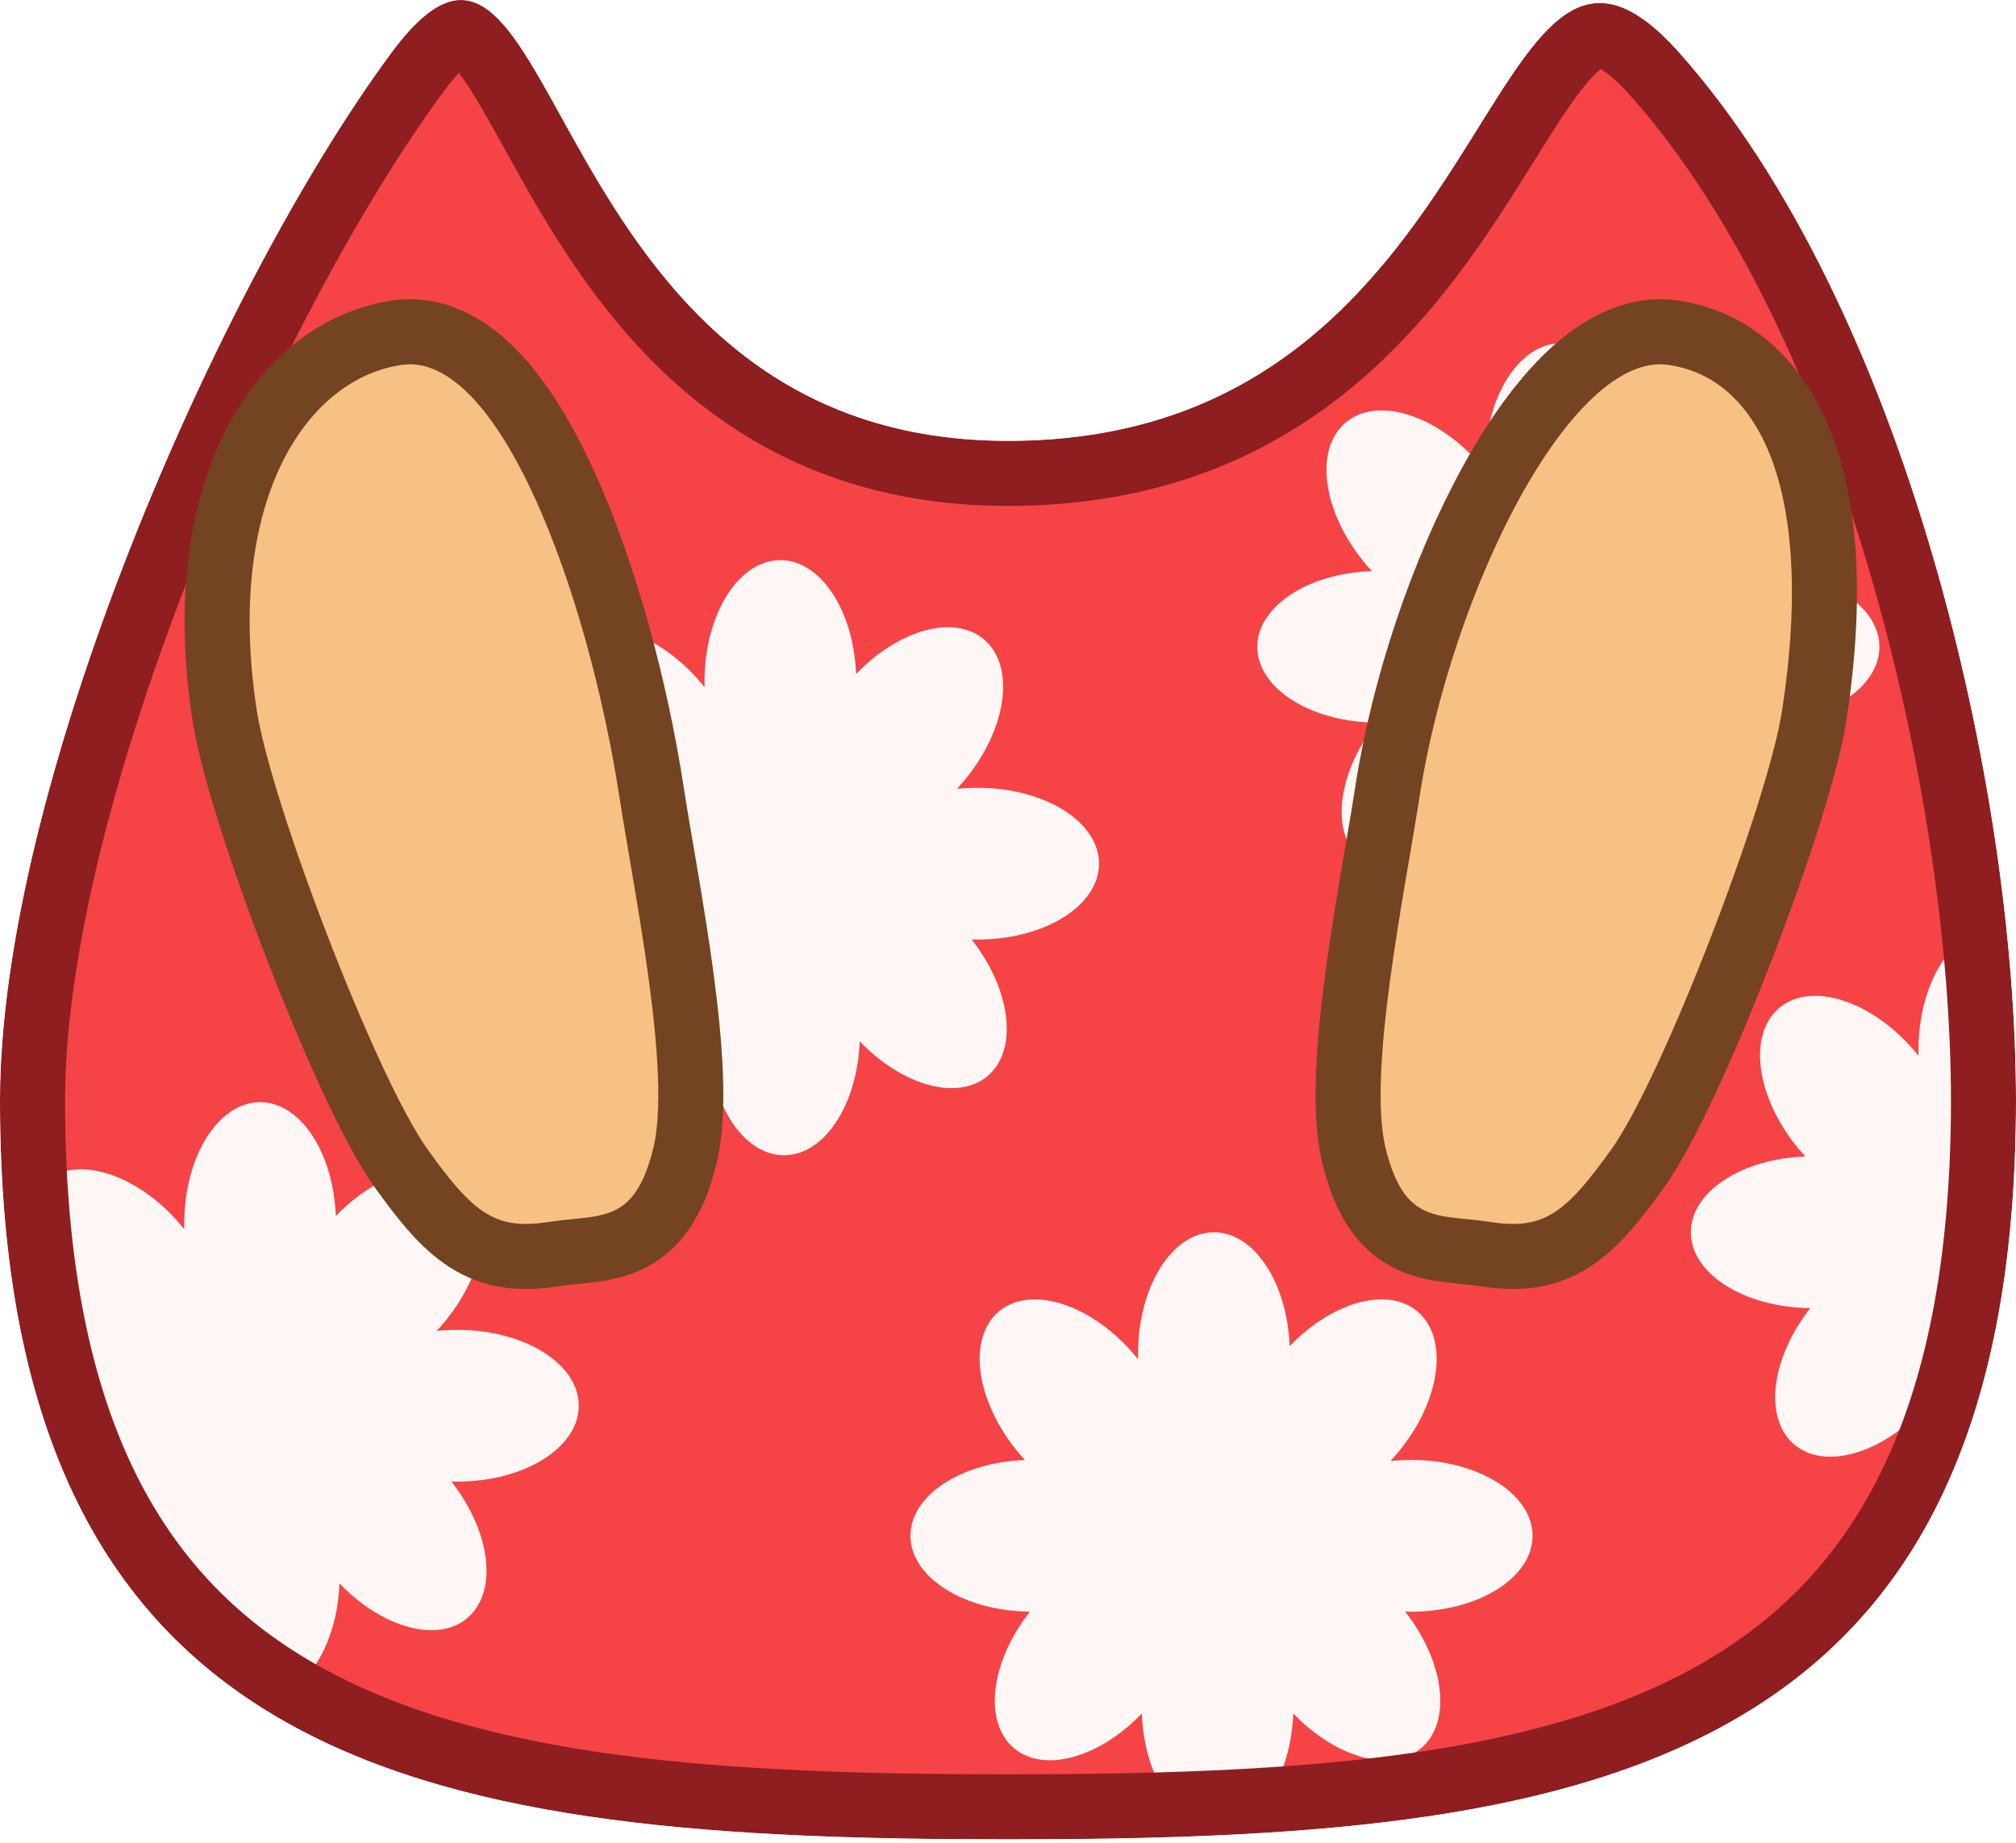
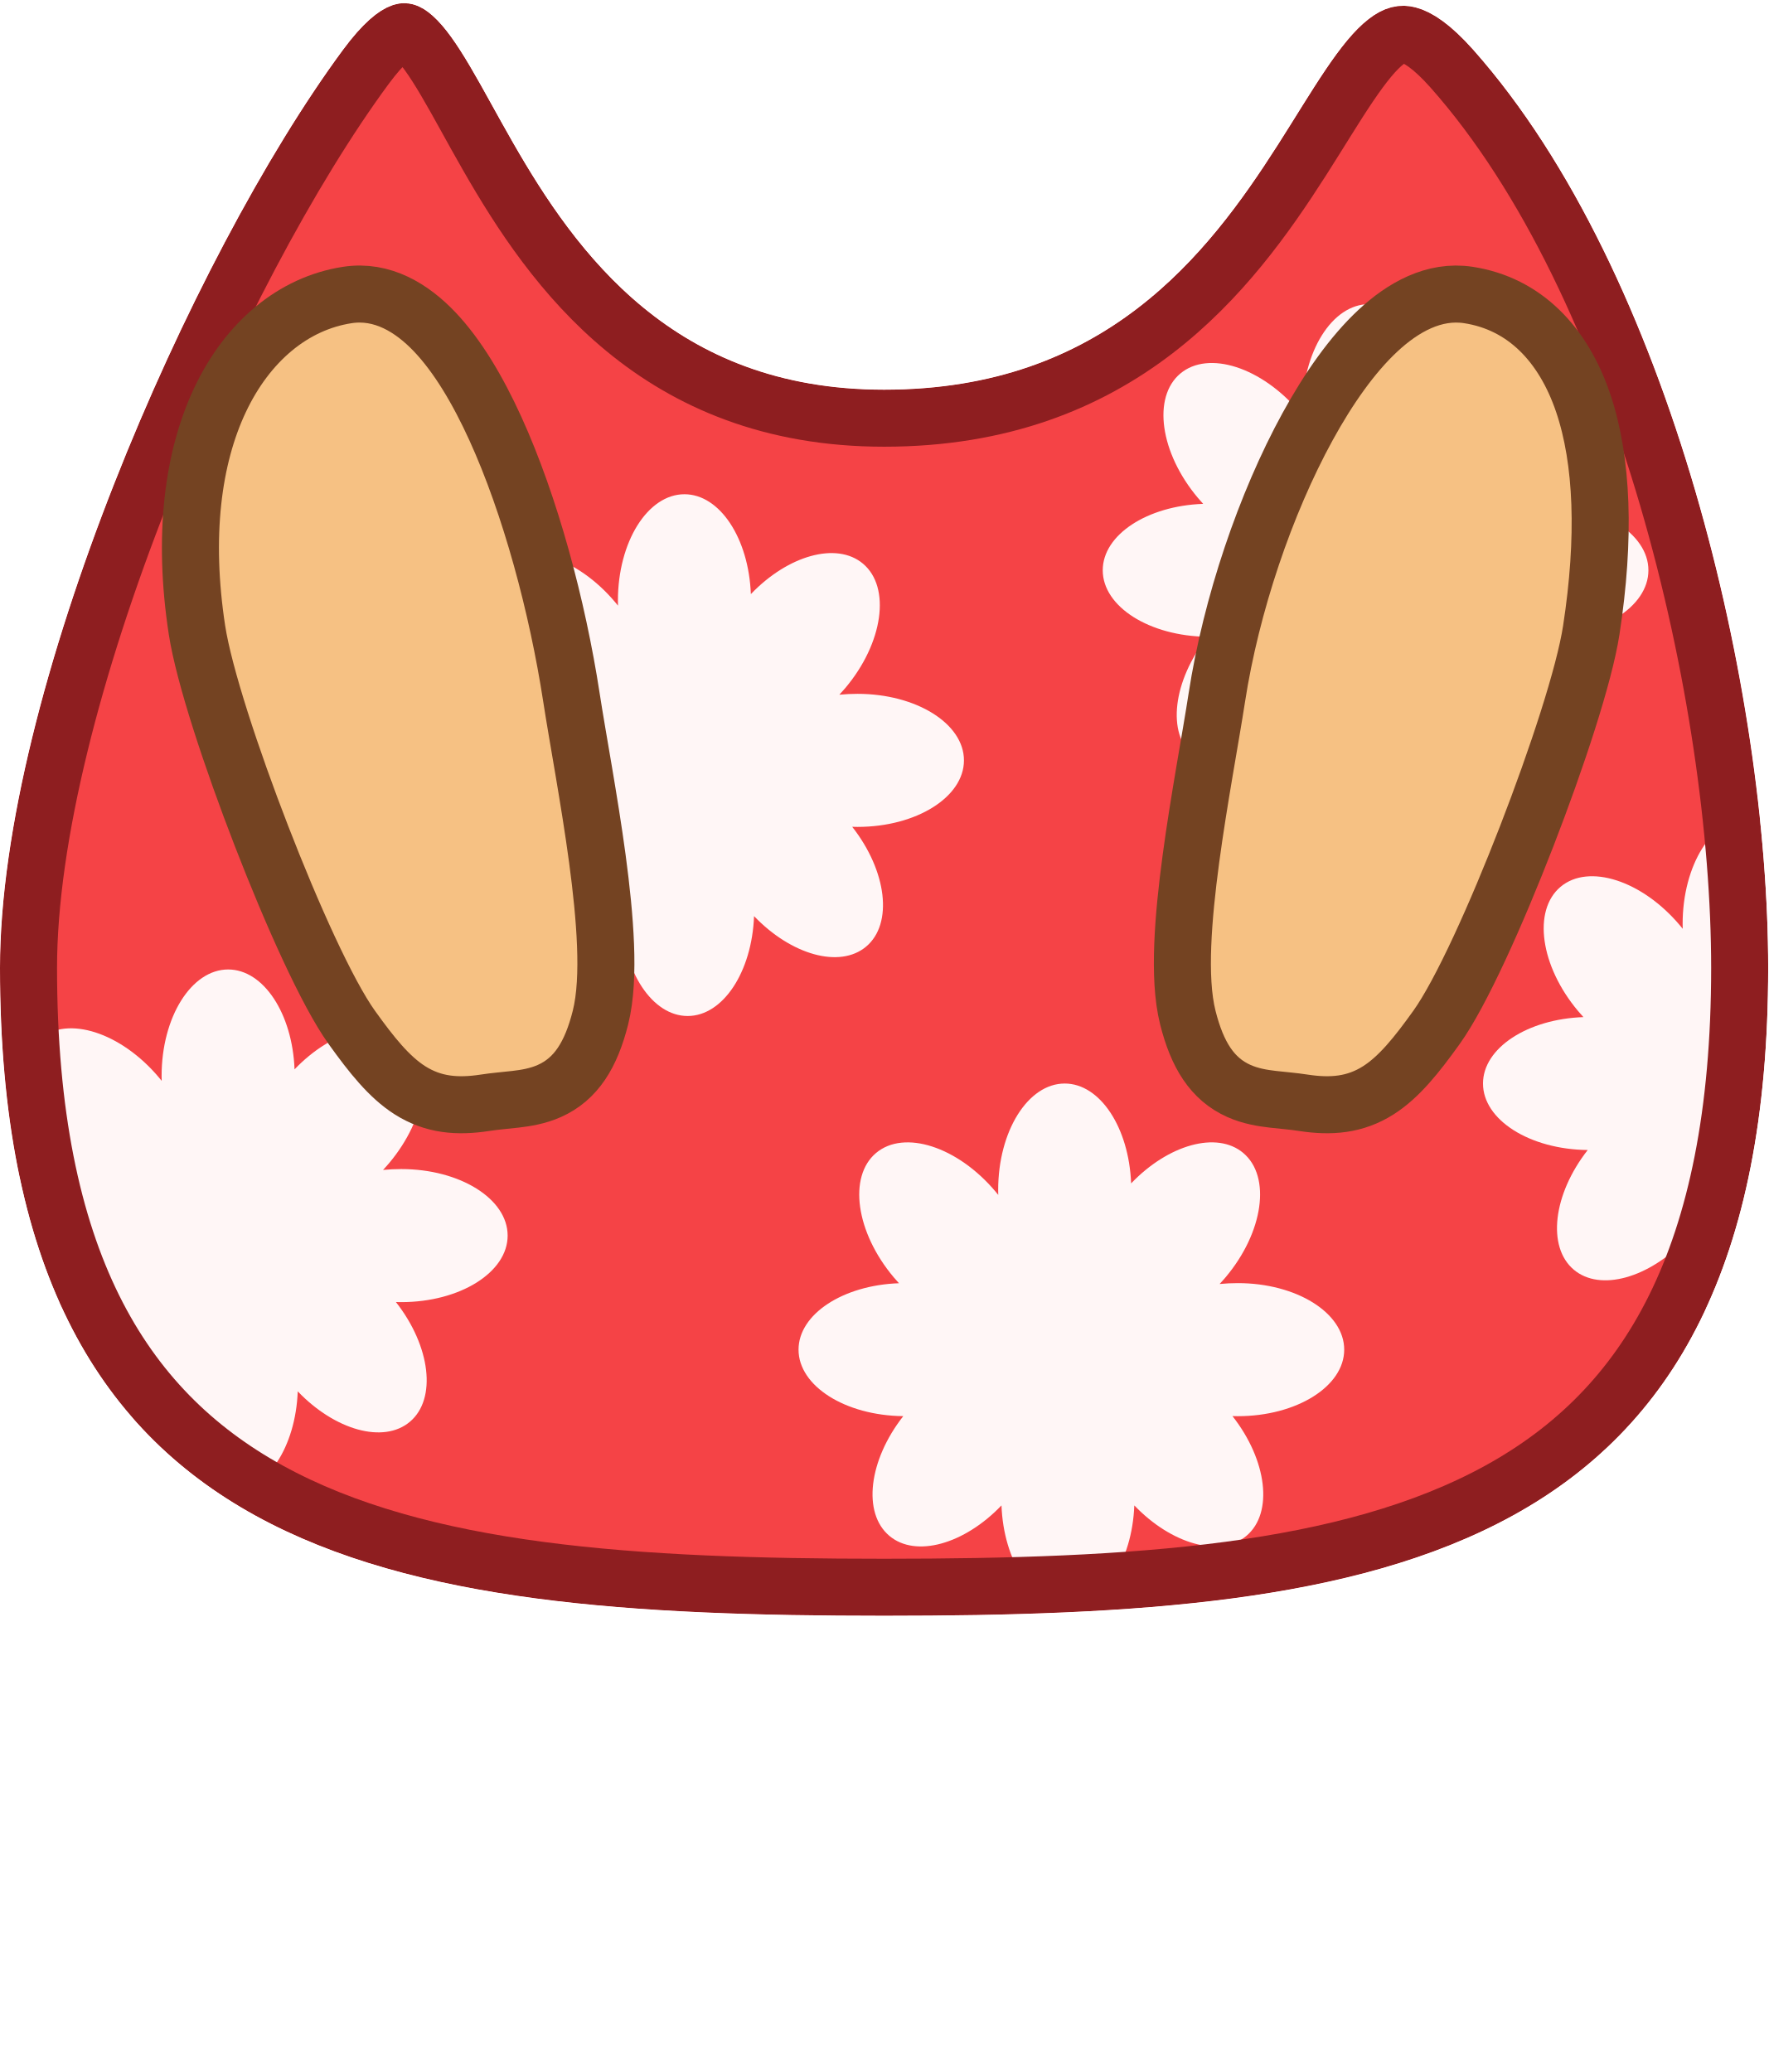
- <svg xmlns="http://www.w3.org/2000/svg" width="93" height="85" viewBox="0 0 93 85" fill="none">
+ <svg xmlns="http://www.w3.org/2000/svg" width="93" height="109" viewBox="0 0 93 109" fill="none">
  <mask id="mask0_257_494" style="mask-type:alpha" maskUnits="userSpaceOnUse" x="0" y="0" width="93" height="85">
-     <path d="M21.13 1.526C21.233 1.492 21.366 1.434 21.758 1.781C22.221 2.192 22.755 2.941 23.433 4.091C24.124 5.263 24.776 6.508 25.664 8.058C29.061 13.985 34.556 21.834 46.5 21.834C58.894 21.834 64.71 14.152 68.467 8.271C69.427 6.768 70.194 5.481 70.959 4.347C71.722 3.215 72.347 2.452 72.909 2.018C73.409 1.631 73.74 1.588 74.077 1.675C74.538 1.793 75.285 2.229 76.377 3.462C81.374 9.103 85.169 17.337 87.712 26.032C90.25 34.709 91.5 43.702 91.5 50.751C91.5 58.441 90.255 64.247 88.075 68.645C85.908 73.02 82.778 76.082 78.853 78.243C70.891 82.629 59.653 83.334 46.5 83.334C33.347 83.334 22.109 82.629 14.146 78.243C10.222 76.082 7.092 73.02 4.925 68.645C2.745 64.247 1.5 58.441 1.5 50.751C1.5 43.827 3.918 34.689 7.396 25.845C10.867 17.021 15.317 8.676 19.238 3.357C20.204 2.048 20.824 1.629 21.13 1.526Z" fill="#87D1FF" stroke="#3696D6" stroke-width="3" />
+     <path d="M21.13 1.692C21.233 1.658 21.366 1.6 21.758 1.947C22.221 2.358 22.755 3.107 23.433 4.257C24.124 5.429 24.776 6.674 25.664 8.224C29.061 14.151 34.556 22 46.5 22C58.894 22 64.71 14.318 68.467 8.438C69.427 6.934 70.194 5.647 70.959 4.513C71.722 3.381 72.347 2.618 72.909 2.184C73.409 1.797 73.74 1.754 74.077 1.841C74.538 1.959 75.285 2.395 76.377 3.628C81.374 9.269 85.169 17.504 87.712 26.198C90.25 34.875 91.5 43.868 91.5 50.917C91.5 58.608 90.255 64.413 88.075 68.811C85.908 73.186 82.778 76.248 78.853 78.409C70.891 82.795 59.653 83.5 46.5 83.5C33.347 83.5 22.109 82.795 14.146 78.409C10.222 76.248 7.092 73.186 4.925 68.811C2.745 64.413 1.5 58.608 1.5 50.917C1.5 43.993 3.918 34.855 7.396 26.011C10.867 17.187 15.317 8.842 19.238 3.523C20.204 2.214 20.824 1.795 21.13 1.692Z" fill="#87D1FF" stroke="#3696D6" stroke-width="3" />
  </mask>
  <g mask="url(#mask0_257_494)">
-     <path d="M93 50.751C93 82.124 72.705 84.834 46.5 84.834C20.295 84.834 0 82.124 0 50.751C0 36.345 9.992 13.37 18.031 2.467C26.069 -8.436 24.328 20.334 46.5 20.334C69.672 20.334 68.203 -8.029 77.5 2.467C87.904 14.213 93 36.345 93 50.751Z" fill="#F54346" />
-     <path d="M12 50.834C13.86 50.834 15.38 53.156 15.492 56.088C17.446 54.046 20.003 53.321 21.389 54.486C22.868 55.73 22.453 58.658 20.463 61.025C20.362 61.145 20.256 61.263 20.146 61.38C20.469 61.349 20.789 61.334 21.101 61.334C24.193 61.334 26.7 62.901 26.7 64.834C26.7 66.767 24.193 68.334 21.101 68.334C21.009 68.334 20.916 68.332 20.823 68.329C22.646 70.651 22.986 73.427 21.556 74.63C20.17 75.795 17.614 75.07 15.66 73.028C15.549 75.96 14.027 78.282 12.167 78.282C10.307 78.282 8.785 75.96 8.674 73.028C6.72 75.07 4.164 75.795 2.778 74.63C1.349 73.428 1.687 70.653 3.508 68.332C0.458 68.301 -2 66.748 -2 64.834C-2 62.968 0.337 61.443 3.282 61.34C3.187 61.236 3.093 61.131 3.004 61.025C1.013 58.658 0.6 55.73 2.079 54.486C3.559 53.243 6.371 54.153 8.361 56.52C8.409 56.577 8.457 56.635 8.504 56.694C8.502 56.607 8.5 56.52 8.5 56.434C8.5 53.341 10.067 50.834 12 50.834Z" fill="#FFF6F6" />
-     <path d="M36 25.834C37.86 25.834 39.38 28.156 39.492 31.088C41.446 29.046 44.003 28.321 45.389 29.486C46.868 30.73 46.453 33.658 44.463 36.025C44.362 36.145 44.255 36.263 44.147 36.38C44.469 36.349 44.789 36.334 45.101 36.334C48.193 36.334 50.7 37.901 50.7 39.834C50.7 41.767 48.193 43.334 45.101 43.334C45.009 43.334 44.916 43.332 44.823 43.329C46.646 45.651 46.986 48.427 45.556 49.63C44.17 50.795 41.614 50.07 39.66 48.028C39.549 50.96 38.027 53.282 36.167 53.282C34.307 53.282 32.785 50.96 32.674 48.028C30.72 50.07 28.164 50.795 26.778 49.63C25.349 48.428 25.687 45.653 27.508 43.332C24.458 43.301 22 41.748 22 39.834C22 37.968 24.337 36.443 27.282 36.34C27.187 36.236 27.093 36.131 27.004 36.025C25.013 33.658 24.6 30.73 26.079 29.486C27.558 28.243 30.371 29.153 32.361 31.52C32.409 31.577 32.457 31.635 32.504 31.694C32.502 31.607 32.5 31.52 32.5 31.434C32.5 28.341 34.067 25.834 36 25.834Z" fill="#FFF6F6" />
-     <path d="M56 56.834C57.86 56.834 59.38 59.156 59.492 62.088C61.446 60.046 64.003 59.321 65.389 60.486C66.868 61.73 66.453 64.658 64.463 67.025C64.362 67.145 64.255 67.263 64.147 67.38C64.469 67.349 64.789 67.334 65.101 67.334C68.193 67.334 70.7 68.901 70.7 70.834C70.7 72.767 68.193 74.334 65.101 74.334C65.009 74.334 64.916 74.332 64.823 74.329C66.646 76.651 66.986 79.427 65.556 80.63C64.17 81.795 61.614 81.07 59.66 79.028C59.549 81.96 58.027 84.282 56.167 84.282C54.307 84.282 52.785 81.96 52.674 79.028C50.72 81.07 48.164 81.795 46.778 80.63C45.349 79.428 45.687 76.653 47.508 74.332C44.458 74.301 42 72.748 42 70.834C42 68.968 44.337 67.443 47.282 67.34C47.187 67.236 47.093 67.131 47.004 67.025C45.013 64.658 44.6 61.73 46.079 60.486C47.559 59.243 50.371 60.153 52.361 62.52C52.409 62.577 52.457 62.635 52.504 62.694C52.502 62.607 52.5 62.52 52.5 62.434C52.5 59.341 54.067 56.834 56 56.834Z" fill="#FFF6F6" />
-     <path d="M72 15.834C73.86 15.834 75.38 18.156 75.492 21.088C77.446 19.046 80.003 18.321 81.389 19.486C82.868 20.73 82.453 23.658 80.463 26.025C80.362 26.145 80.255 26.262 80.147 26.38C80.469 26.349 80.789 26.334 81.101 26.334C84.193 26.334 86.7 27.901 86.7 29.834C86.7 31.767 84.193 33.334 81.101 33.334C81.009 33.334 80.916 33.332 80.823 33.329C82.646 35.651 82.986 38.427 81.556 39.63C80.17 40.795 77.614 40.07 75.66 38.028C75.549 40.96 74.027 43.282 72.167 43.282C70.307 43.282 68.785 40.96 68.674 38.028C66.72 40.07 64.164 40.795 62.778 39.63C61.349 38.428 61.687 35.653 63.508 33.332C60.458 33.301 58 31.748 58 29.834C58 27.968 60.337 26.443 63.282 26.34C63.187 26.236 63.093 26.131 63.004 26.025C61.013 23.658 60.6 20.73 62.079 19.486C63.559 18.243 66.371 19.153 68.361 21.52C68.409 21.577 68.457 21.635 68.504 21.694C68.501 21.607 68.5 21.52 68.5 21.434C68.5 18.341 70.067 15.834 72 15.834Z" fill="#FFF6F6" />
-     <path d="M92 42.834C93.86 42.834 95.38 45.156 95.492 48.088C97.446 46.046 100.003 45.321 101.389 46.486C102.868 47.73 102.453 50.658 100.463 53.025C100.362 53.145 100.256 53.263 100.146 53.38C100.469 53.349 100.789 53.334 101.101 53.334C104.193 53.334 106.7 54.901 106.7 56.834C106.7 58.767 104.193 60.334 101.101 60.334C101.009 60.334 100.916 60.332 100.823 60.329C102.646 62.651 102.986 65.427 101.556 66.63C100.17 67.795 97.614 67.07 95.66 65.028C95.549 67.96 94.027 70.282 92.167 70.282C90.307 70.282 88.785 67.96 88.674 65.028C86.72 67.07 84.164 67.795 82.778 66.63C81.349 65.428 81.687 62.653 83.508 60.332C80.458 60.301 78 58.748 78 56.834C78 54.968 80.337 53.443 83.282 53.34C83.187 53.236 83.093 53.131 83.004 53.025C81.013 50.658 80.6 47.73 82.079 46.486C83.558 45.243 86.371 46.153 88.361 48.52C88.409 48.577 88.457 48.635 88.504 48.694C88.501 48.607 88.5 48.52 88.5 48.434C88.5 45.341 90.067 42.834 92 42.834Z" fill="#FFF6F6" />
-     <path d="M21.13 1.526C21.233 1.492 21.366 1.434 21.758 1.781C22.221 2.192 22.755 2.941 23.433 4.091C24.124 5.263 24.776 6.508 25.664 8.058C29.061 13.985 34.556 21.834 46.5 21.834C58.894 21.834 64.71 14.152 68.467 8.271C69.427 6.768 70.194 5.481 70.959 4.347C71.722 3.215 72.347 2.452 72.909 2.018C73.409 1.631 73.74 1.588 74.077 1.675C74.538 1.793 75.285 2.229 76.377 3.462C81.374 9.103 85.169 17.337 87.712 26.032C90.25 34.709 91.5 43.702 91.5 50.751C91.5 58.441 90.255 64.247 88.075 68.645C85.908 73.02 82.778 76.082 78.853 78.243C70.891 82.629 59.653 83.334 46.5 83.334C33.347 83.334 22.109 82.629 14.146 78.243C10.222 76.082 7.092 73.02 4.925 68.645C2.745 64.247 1.5 58.441 1.5 50.751C1.5 43.827 3.918 34.689 7.396 25.845C10.867 17.021 15.317 8.676 19.238 3.357C20.204 2.048 20.824 1.629 21.13 1.526Z" stroke="#8E1E20" stroke-width="3" />
+     <path d="M93 50.917C93 82.29 72.705 85 46.5 85C20.295 85 0 82.29 0 50.917C0 36.511 9.992 13.536 18.031 2.633C26.069 -8.27 24.328 20.5 46.5 20.5C69.672 20.5 68.203 -7.863 77.5 2.633C87.904 14.379 93 36.511 93 50.917Z" fill="#F54346" />
+     <path d="M12 51C13.86 51 15.38 53.322 15.492 56.254C17.446 54.212 20.003 53.487 21.389 54.652C22.868 55.897 22.453 58.824 20.463 61.191C20.362 61.311 20.256 61.428 20.146 61.546C20.469 61.515 20.789 61.5 21.101 61.5C24.193 61.5 26.7 63.067 26.7 65C26.7 66.933 24.193 68.5 21.101 68.5C21.009 68.5 20.916 68.498 20.823 68.495C22.646 70.817 22.986 73.593 21.556 74.796C20.17 75.961 17.614 75.236 15.66 73.194C15.549 76.126 14.027 78.448 12.167 78.448C10.307 78.448 8.785 76.126 8.674 73.194C6.72 75.236 4.164 75.961 2.778 74.796C1.349 73.594 1.687 70.819 3.508 68.498C0.458 68.467 -2 66.914 -2 65C-2 63.134 0.337 61.609 3.282 61.506C3.187 61.402 3.093 61.297 3.004 61.191C1.013 58.824 0.6 55.896 2.079 54.652C3.559 53.409 6.371 54.319 8.361 56.685C8.409 56.743 8.457 56.801 8.504 56.86C8.502 56.773 8.5 56.686 8.5 56.6C8.5 53.507 10.067 51 12 51Z" fill="#FFF6F6" />
+     <path d="M36 26C37.86 26 39.38 28.322 39.492 31.254C41.446 29.212 44.003 28.487 45.389 29.652C46.868 30.896 46.453 33.824 44.463 36.191C44.362 36.311 44.255 36.428 44.147 36.546C44.469 36.515 44.789 36.5 45.101 36.5C48.193 36.5 50.7 38.067 50.7 40C50.7 41.933 48.193 43.5 45.101 43.5C45.009 43.5 44.916 43.498 44.823 43.495C46.646 45.817 46.986 48.593 45.556 49.796C44.17 50.961 41.614 50.236 39.66 48.194C39.549 51.126 38.027 53.448 36.167 53.448C34.307 53.448 32.785 51.126 32.674 48.194C30.72 50.236 28.164 50.961 26.778 49.796C25.349 48.594 25.687 45.819 27.508 43.498C24.458 43.467 22 41.914 22 40C22 38.134 24.337 36.609 27.282 36.506C27.187 36.402 27.093 36.297 27.004 36.191C25.013 33.824 24.6 30.896 26.079 29.652C27.558 28.409 30.371 29.319 32.361 31.686C32.409 31.743 32.457 31.801 32.504 31.86C32.502 31.773 32.5 31.686 32.5 31.6C32.5 28.507 34.067 26 36 26Z" fill="#FFF6F6" />
+     <path d="M56 57C57.86 57 59.38 59.322 59.492 62.254C61.446 60.212 64.003 59.487 65.389 60.652C66.868 61.897 66.453 64.824 64.463 67.191C64.362 67.311 64.255 67.428 64.147 67.546C64.469 67.515 64.789 67.5 65.101 67.5C68.193 67.5 70.7 69.067 70.7 71C70.7 72.933 68.193 74.5 65.101 74.5C65.009 74.5 64.916 74.498 64.823 74.495C66.646 76.817 66.986 79.593 65.556 80.796C64.17 81.961 61.614 81.236 59.66 79.194C59.549 82.126 58.027 84.448 56.167 84.448C54.307 84.448 52.785 82.126 52.674 79.194C50.72 81.236 48.164 81.961 46.778 80.796C45.349 79.594 45.687 76.819 47.508 74.498C44.458 74.467 42 72.914 42 71C42 69.134 44.337 67.609 47.282 67.506C47.187 67.402 47.093 67.297 47.004 67.191C45.013 64.824 44.6 61.896 46.079 60.652C47.559 59.409 50.371 60.319 52.361 62.685C52.409 62.743 52.457 62.801 52.504 62.86C52.502 62.773 52.5 62.686 52.5 62.6C52.5 59.507 54.067 57 56 57Z" fill="#FFF6F6" />
+     <path d="M72 16C73.86 16 75.38 18.322 75.492 21.254C77.446 19.212 80.003 18.487 81.389 19.652C82.868 20.896 82.453 23.824 80.463 26.191C80.362 26.311 80.255 26.428 80.147 26.546C80.469 26.515 80.789 26.5 81.101 26.5C84.193 26.5 86.7 28.067 86.7 30C86.7 31.933 84.193 33.5 81.101 33.5C81.009 33.5 80.916 33.498 80.823 33.495C82.646 35.817 82.986 38.593 81.556 39.796C80.17 40.961 77.614 40.236 75.66 38.194C75.549 41.126 74.027 43.448 72.167 43.448C70.307 43.448 68.785 41.126 68.674 38.194C66.72 40.236 64.164 40.961 62.778 39.796C61.349 38.594 61.687 35.819 63.508 33.498C60.458 33.467 58 31.914 58 30C58 28.134 60.337 26.609 63.282 26.506C63.187 26.402 63.093 26.297 63.004 26.191C61.013 23.824 60.6 20.896 62.079 19.652C63.559 18.409 66.371 19.319 68.361 21.686C68.409 21.743 68.457 21.801 68.504 21.86C68.501 21.773 68.5 21.686 68.5 21.6C68.5 18.507 70.067 16 72 16Z" fill="#FFF6F6" />
+     <path d="M92 43C93.86 43 95.38 45.322 95.492 48.254C97.446 46.212 100.003 45.487 101.389 46.652C102.868 47.897 102.453 50.824 100.463 53.191C100.362 53.311 100.256 53.428 100.146 53.546C100.469 53.515 100.789 53.5 101.101 53.5C104.193 53.5 106.7 55.067 106.7 57C106.7 58.933 104.193 60.5 101.101 60.5C101.009 60.5 100.916 60.498 100.823 60.495C102.646 62.817 102.986 65.593 101.556 66.796C100.17 67.961 97.614 67.236 95.66 65.194C95.549 68.126 94.027 70.448 92.167 70.448C90.307 70.448 88.785 68.126 88.674 65.194C86.72 67.236 84.164 67.961 82.778 66.796C81.349 65.594 81.687 62.819 83.508 60.498C80.458 60.467 78 58.914 78 57C78 55.134 80.337 53.609 83.282 53.506C83.187 53.402 83.093 53.297 83.004 53.191C81.013 50.824 80.6 47.896 82.079 46.652C83.558 45.409 86.371 46.319 88.361 48.685C88.409 48.743 88.457 48.801 88.504 48.86C88.501 48.773 88.5 48.686 88.5 48.6C88.5 45.507 90.067 43 92 43Z" fill="#FFF6F6" />
+     <path d="M21.13 1.692C21.233 1.658 21.366 1.6 21.758 1.947C22.221 2.358 22.755 3.107 23.433 4.257C24.124 5.429 24.776 6.674 25.664 8.224C29.061 14.151 34.556 22 46.5 22C58.894 22 64.71 14.318 68.467 8.438C69.427 6.934 70.194 5.647 70.959 4.513C71.722 3.381 72.347 2.618 72.909 2.184C73.409 1.797 73.74 1.754 74.077 1.841C74.538 1.959 75.285 2.395 76.377 3.628C81.374 9.269 85.169 17.504 87.712 26.198C90.25 34.875 91.5 43.868 91.5 50.917C91.5 58.608 90.255 64.413 88.075 68.811C85.908 73.186 82.778 76.248 78.853 78.409C70.891 82.795 59.653 83.5 46.5 83.5C33.347 83.5 22.109 82.795 14.146 78.409C10.222 76.248 7.092 73.186 4.925 68.811C2.745 64.413 1.5 58.608 1.5 50.917C1.5 43.993 3.918 34.855 7.396 26.011C10.867 17.187 15.317 8.842 19.238 3.523C20.204 2.214 20.824 1.795 21.13 1.692Z" stroke="#8E1E20" stroke-width="3" />
  </g>
-   <path d="M27.114 57.662C26.509 57.734 26.089 57.757 25.5 57.847C24.059 58.069 22.79 57.969 21.562 57.19C20.465 56.493 19.539 55.326 18.508 53.889C17.21 52.08 15.345 47.922 13.76 43.83C12.167 39.72 10.723 35.331 10.361 32.982C9.602 28.043 10.136 23.919 11.575 20.871C13.017 17.818 15.41 15.792 18.272 15.352C20.108 15.069 21.673 16.039 22.865 17.294C24.072 18.565 25.136 20.362 26.053 22.376C27.896 26.422 29.316 31.72 30.058 36.54C30.376 38.609 31.004 41.927 31.418 45.003C31.628 46.566 31.794 48.132 31.848 49.546C31.902 50.935 31.853 52.288 31.58 53.374C31.088 55.324 30.299 56.601 28.895 57.226C28.281 57.5 27.646 57.599 27.114 57.662Z" fill="#F6C183" stroke="#744322" stroke-width="3" />
-   <path d="M66.943 57.662C67.548 57.734 67.968 57.757 68.557 57.847C69.998 58.069 71.267 57.969 72.495 57.19C73.591 56.493 74.518 55.326 75.549 53.889C76.847 52.08 78.711 47.922 80.297 43.83C81.89 39.72 83.334 35.331 83.695 32.982C84.441 28.135 84.295 24.059 83.268 21.029C82.224 17.952 80.195 15.808 77.228 15.352C75.422 15.074 73.78 16.012 72.474 17.23C71.134 18.478 69.882 20.257 68.775 22.276C66.555 26.325 64.752 31.65 63.999 36.54C63.681 38.609 63.052 41.927 62.639 45.003C62.428 46.566 62.263 48.132 62.208 49.546C62.155 50.935 62.203 52.288 62.477 53.374C62.969 55.324 63.758 56.601 65.162 57.226C65.776 57.5 66.411 57.599 66.943 57.662Z" fill="#F6C183" stroke="#744322" stroke-width="3" />
+   <path d="M27.114 57.828C26.509 57.9 26.089 57.923 25.5 58.014C24.059 58.235 22.79 58.135 21.562 57.356C20.465 56.659 19.539 55.492 18.508 54.055C17.21 52.246 15.345 48.088 13.76 43.996C12.167 39.886 10.723 35.497 10.361 33.148C9.602 28.209 10.136 24.085 11.575 21.037C13.017 17.984 15.41 15.958 18.272 15.518C20.108 15.236 21.673 16.205 22.865 17.46C24.072 18.731 25.136 20.529 26.053 22.542C27.896 26.588 29.316 31.886 30.058 36.706C30.376 38.775 31.004 42.093 31.418 45.169C31.628 46.732 31.794 48.298 31.848 49.712C31.902 51.101 31.853 52.455 31.58 53.54C31.088 55.49 30.299 56.767 28.895 57.392C28.281 57.666 27.646 57.766 27.114 57.828Z" fill="#F6C183" stroke="#744322" stroke-width="3" />
+   <path d="M66.943 57.828C67.548 57.9 67.968 57.923 68.557 58.014C69.998 58.235 71.267 58.135 72.495 57.356C73.591 56.659 74.518 55.492 75.549 54.055C76.847 52.246 78.711 48.088 80.297 43.996C81.89 39.886 83.334 35.497 83.695 33.148C84.441 28.301 84.295 24.225 83.268 21.196C82.224 18.118 80.195 15.974 77.228 15.518C75.422 15.24 73.78 16.178 72.474 17.396C71.134 18.644 69.882 20.423 68.775 22.442C66.555 26.491 64.752 31.816 63.999 36.706C63.681 38.775 63.052 42.093 62.639 45.169C62.428 46.732 62.263 48.298 62.208 49.712C62.155 51.101 62.203 52.455 62.477 53.54C62.969 55.49 63.758 56.767 65.162 57.392C65.776 57.666 66.411 57.766 66.943 57.828Z" fill="#F6C183" stroke="#744322" stroke-width="3" />
</svg>
